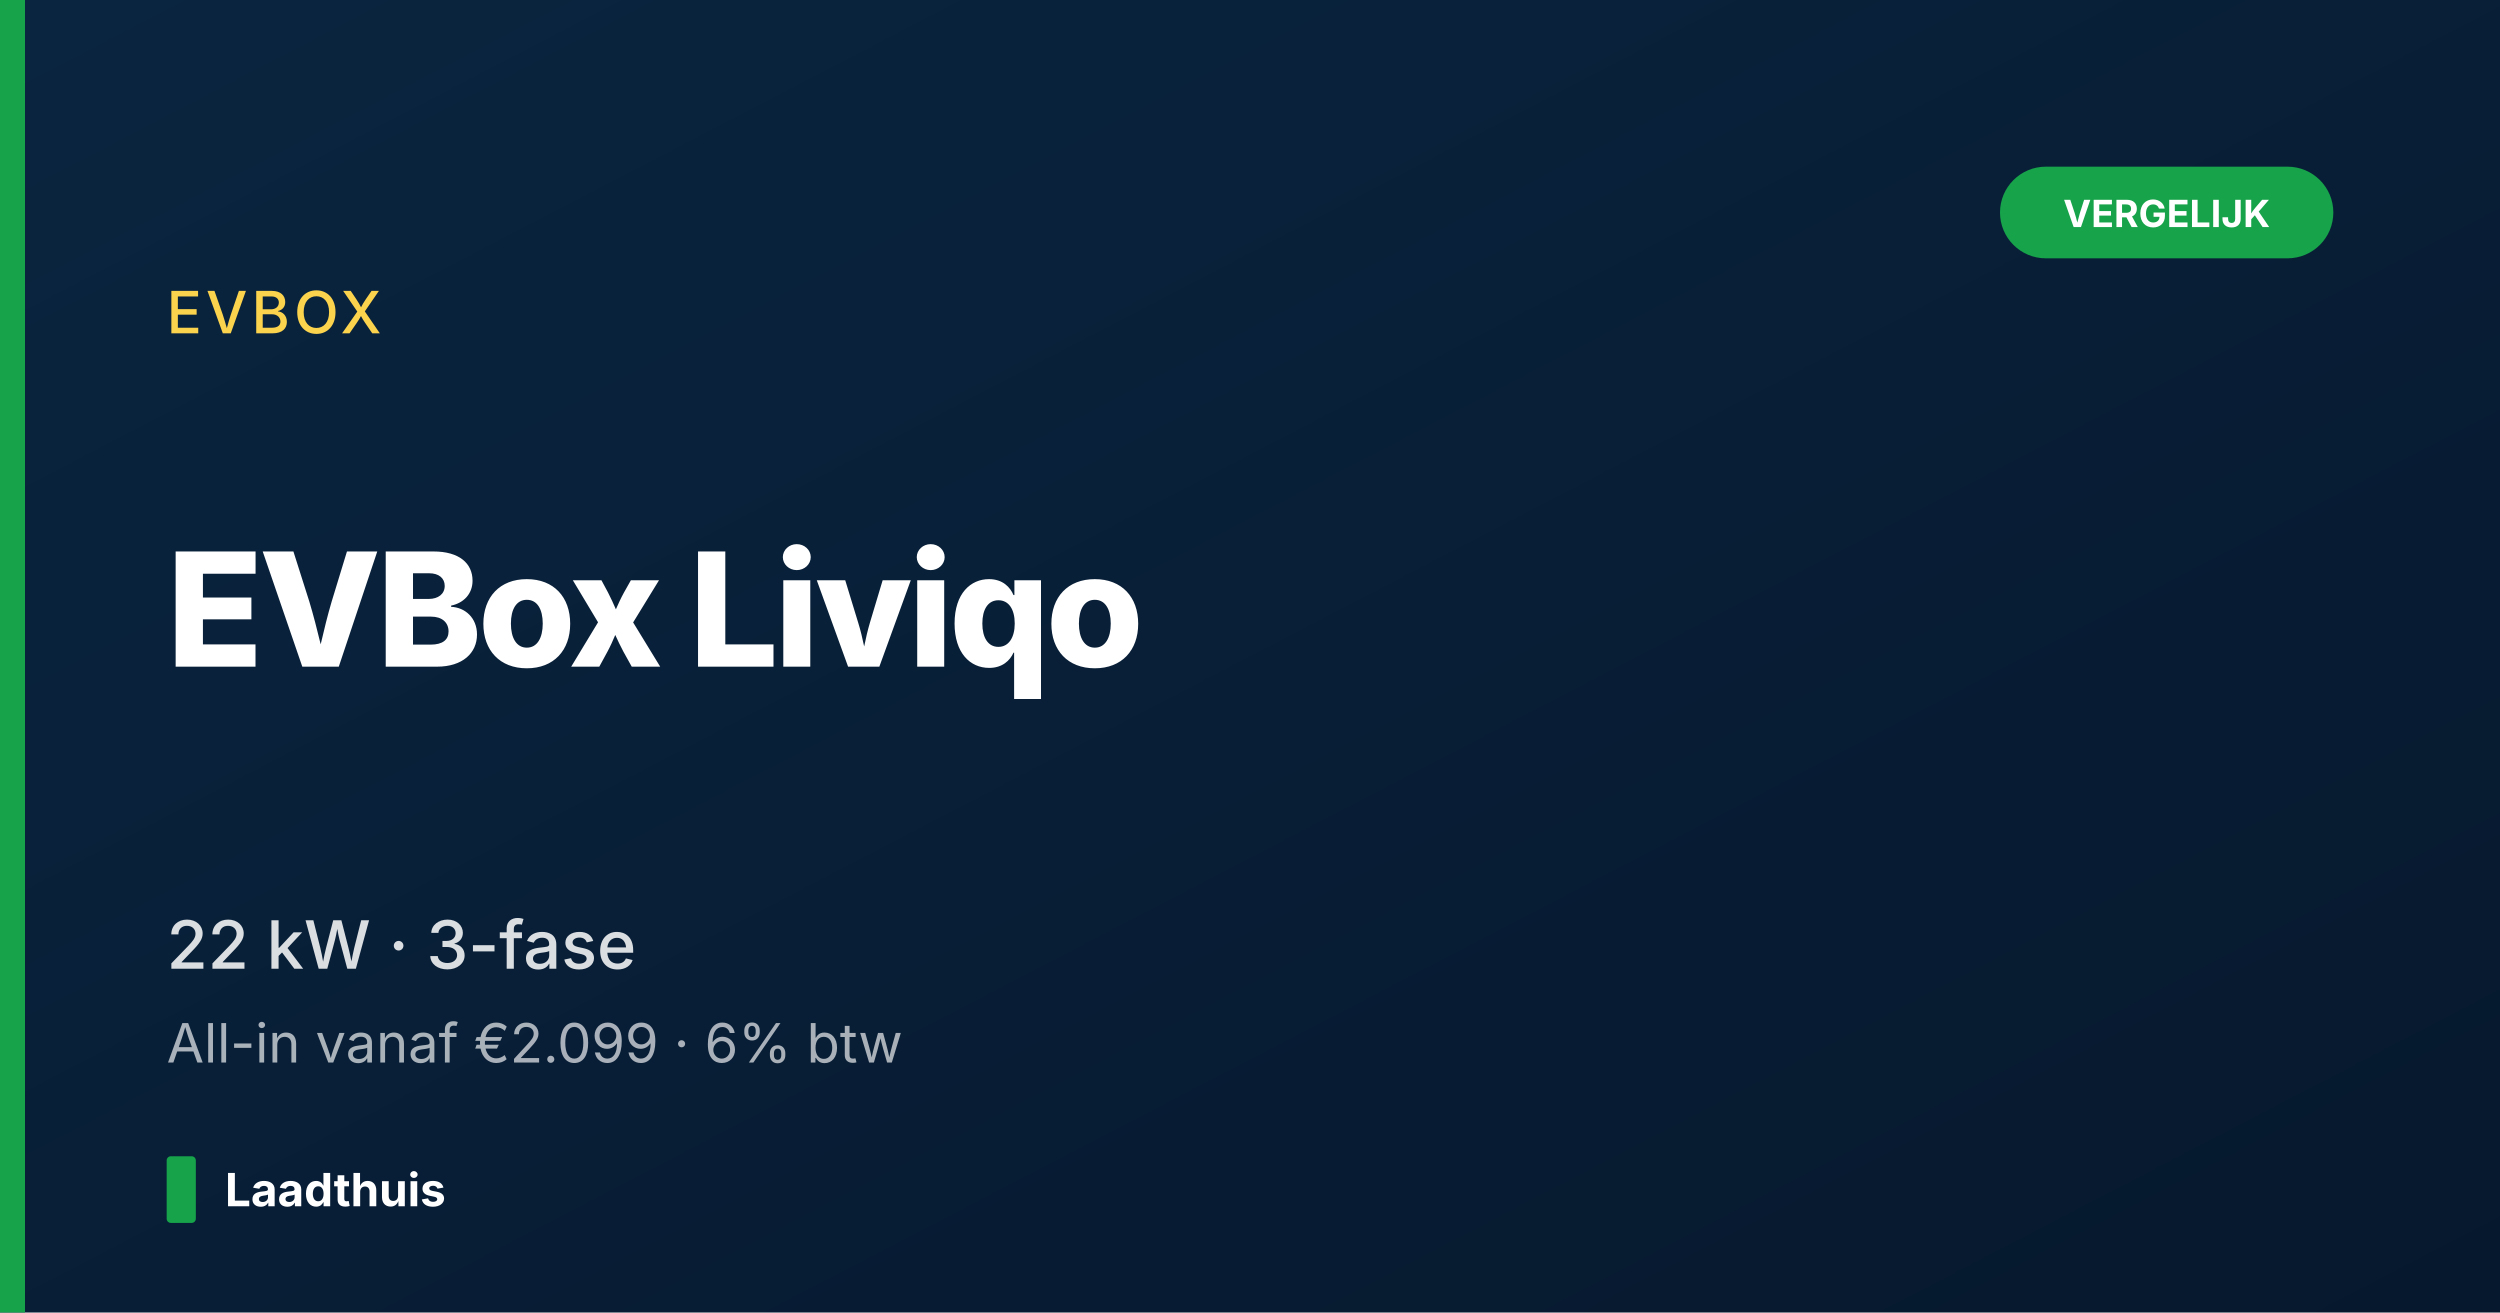
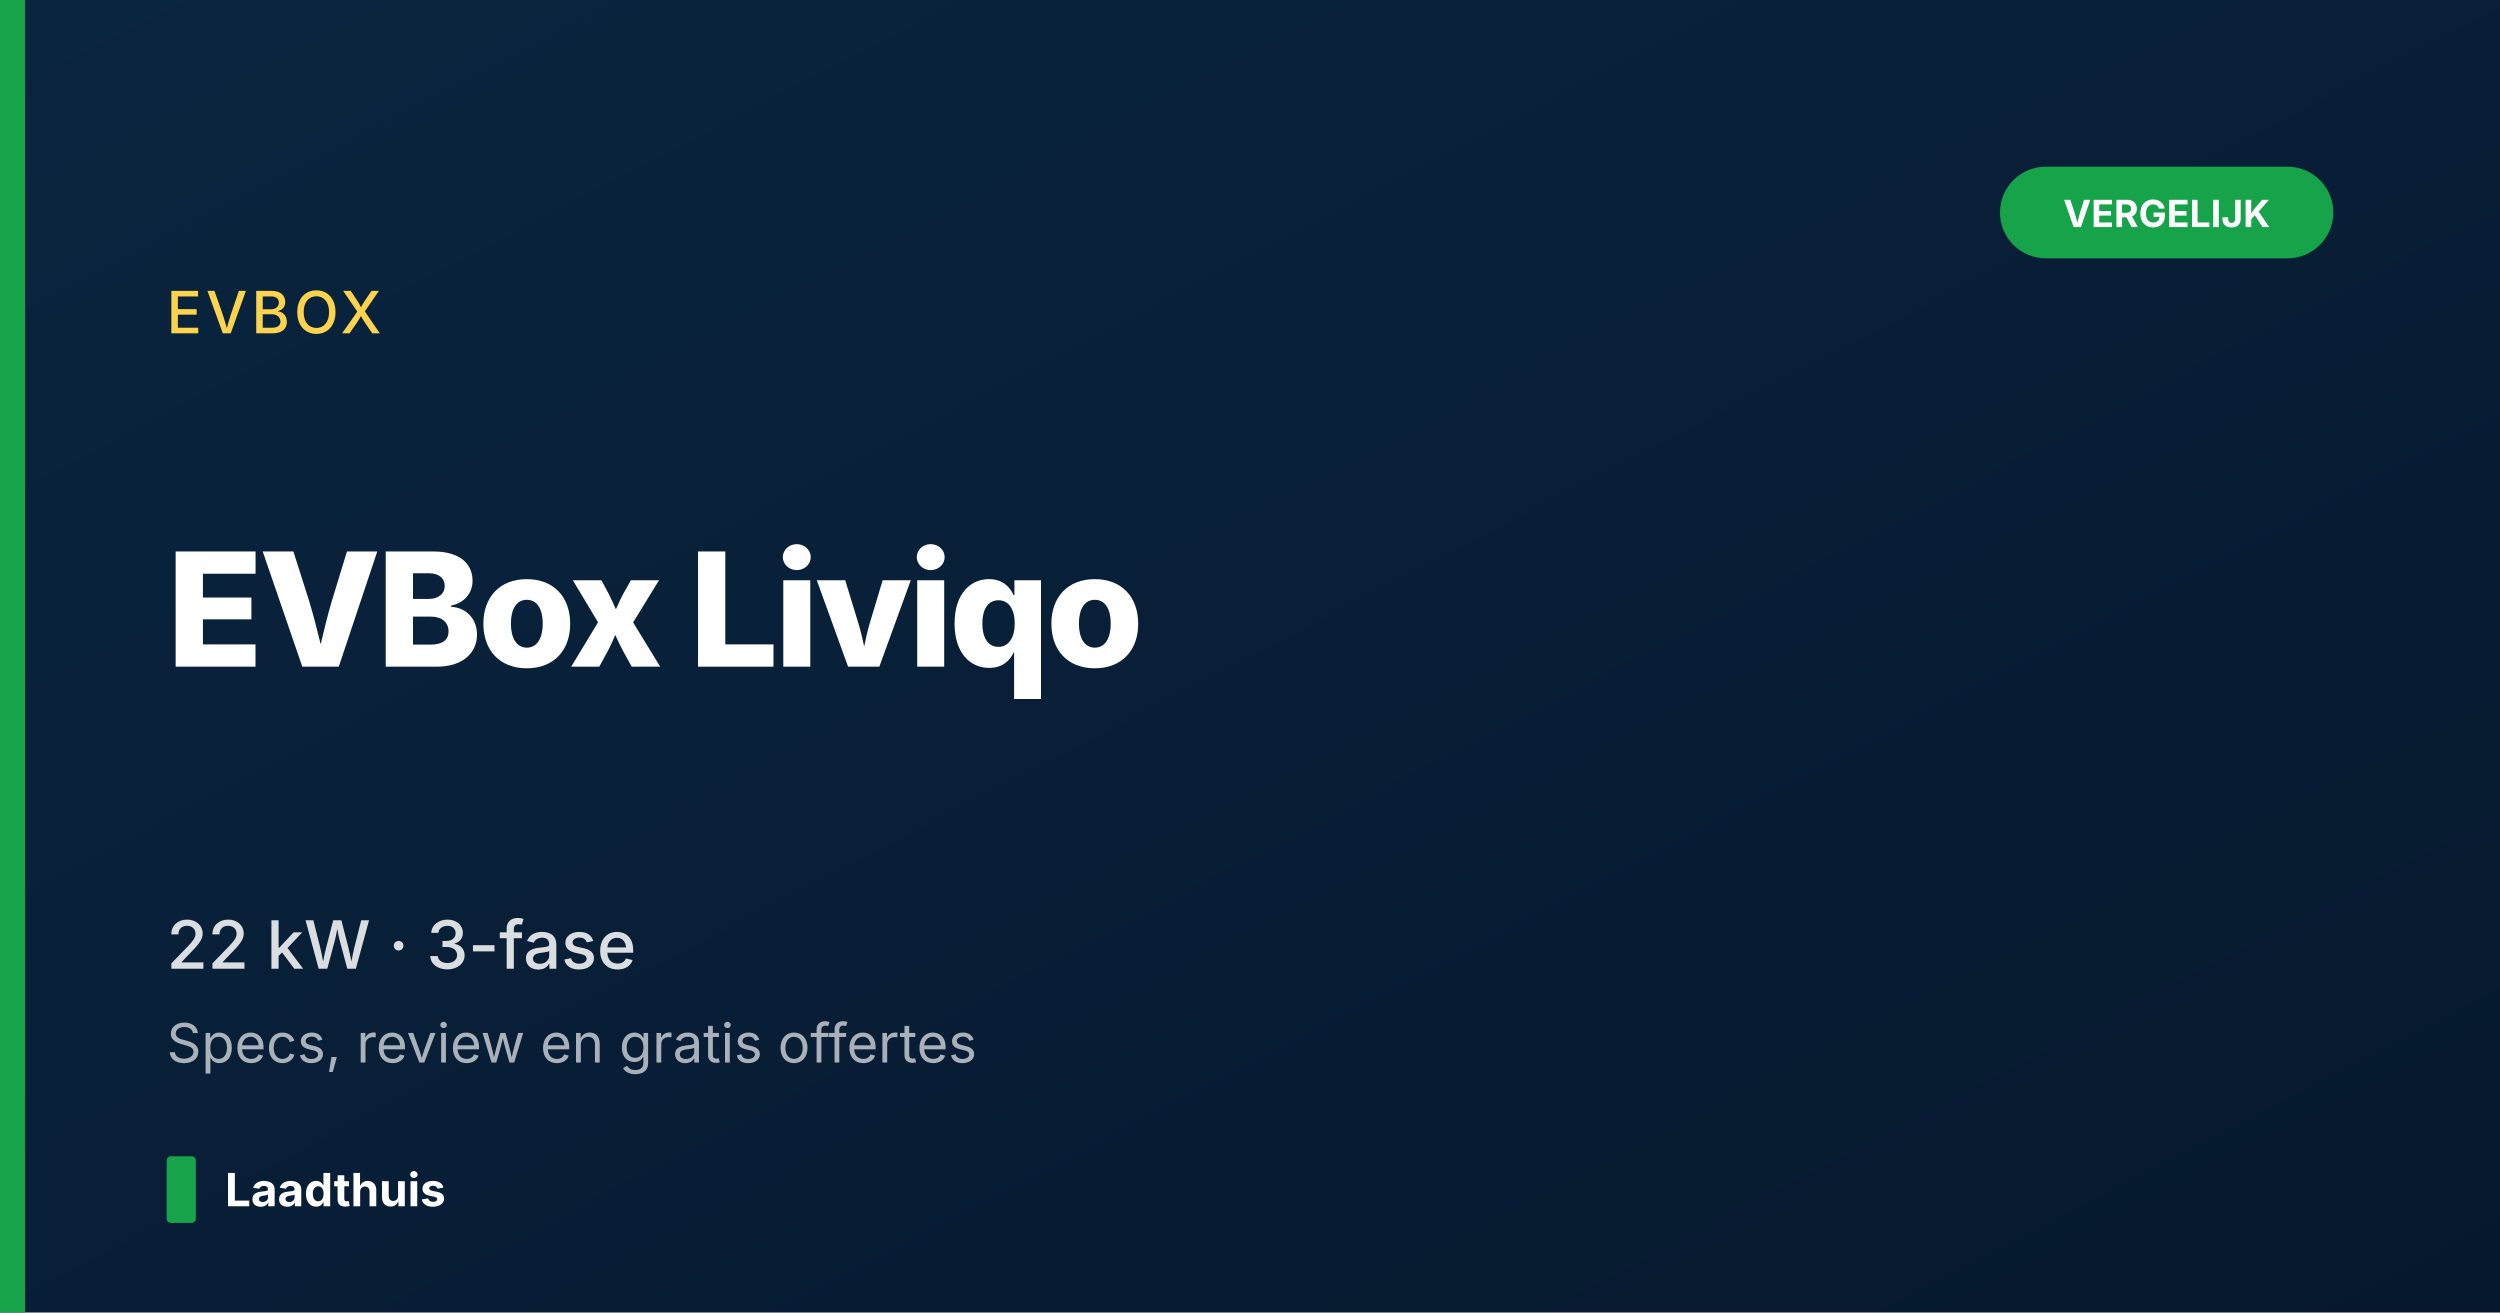
<svg xmlns="http://www.w3.org/2000/svg" width="1200" height="630" viewBox="0 0 1200 630">
  <defs>
    <linearGradient id="bg" x1="0" y1="0" x2="1" y2="1">
      <stop offset="0%" stop-color="#0A2540" />
      <stop offset="100%" stop-color="#06182d" />
    </linearGradient>
  </defs>
  <rect width="1200" height="630" fill="url(#bg)" />
  <rect x="0" y="0" width="12" height="630" fill="#16A34A" />
  <g font-family="Inter, system-ui, -apple-system, sans-serif" fill="white">
    <text x="80" y="160" font-size="28" font-weight="500" fill="#FCD34D" letter-spacing="2">EVBOX</text>
    <text x="80" y="320" font-size="76" font-weight="800" letter-spacing="-2">
      <tspan x="80" dy="0">EVBox Liviqo</tspan>
    </text>
    <text x="80" y="465" font-size="32" font-weight="500" opacity="0.85">22 kW · 3-fase</text>
-     <text x="80" y="510" font-size="26" font-weight="400" opacity="0.65">All-in vanaf €2.099 · 6% btw</text>
+     <text x="80" y="510" font-size="26" font-weight="400" opacity="0.65">Specs, review en gratis offertes</text>
  </g>
  <g transform="translate(80 555)">
    <rect width="14" height="32" rx="2" fill="#16A34A" />
    <text x="28" y="24" font-family="Inter, system-ui, -apple-system, sans-serif" font-size="22" font-weight="700" fill="white">Laadthuis</text>
  </g>
  <g transform="translate(960 80)">
    <rect width="160" height="44" rx="22" fill="#16A34A" />
    <text x="80" y="29" text-anchor="middle" font-family="Inter, system-ui, -apple-system, sans-serif" font-size="18" font-weight="700" fill="white">VERGELIJK</text>
  </g>
</svg>
